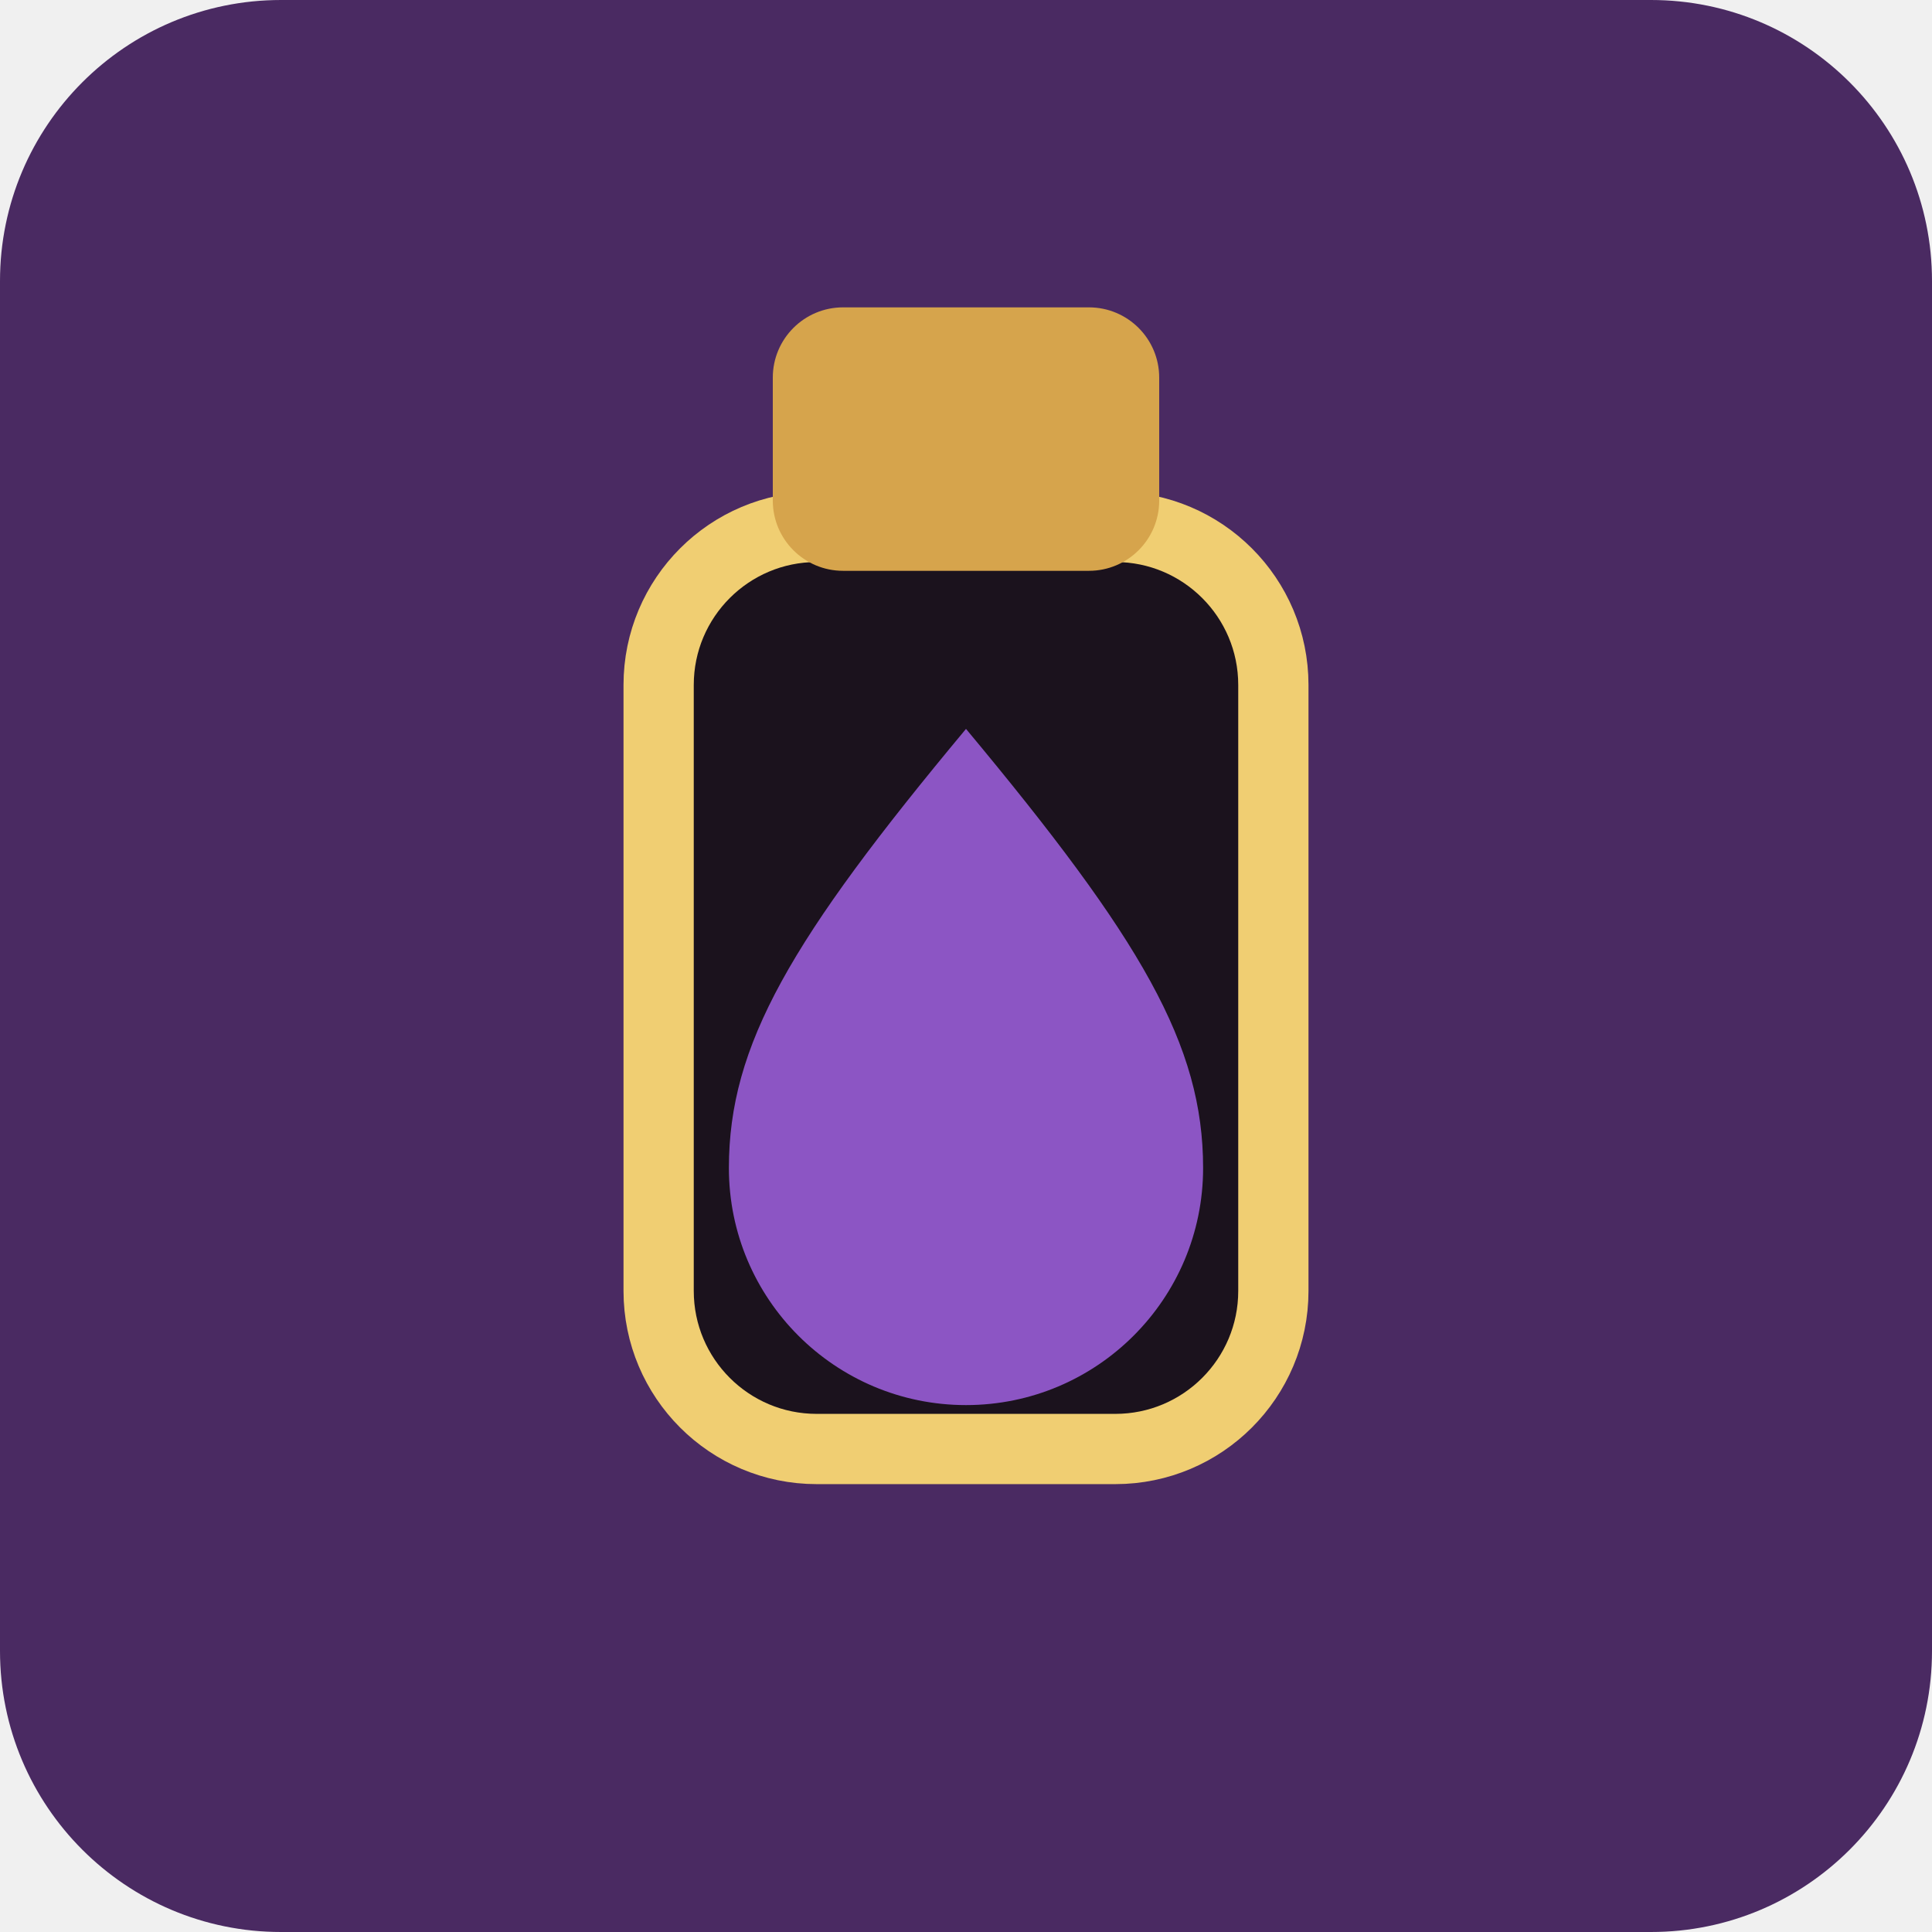
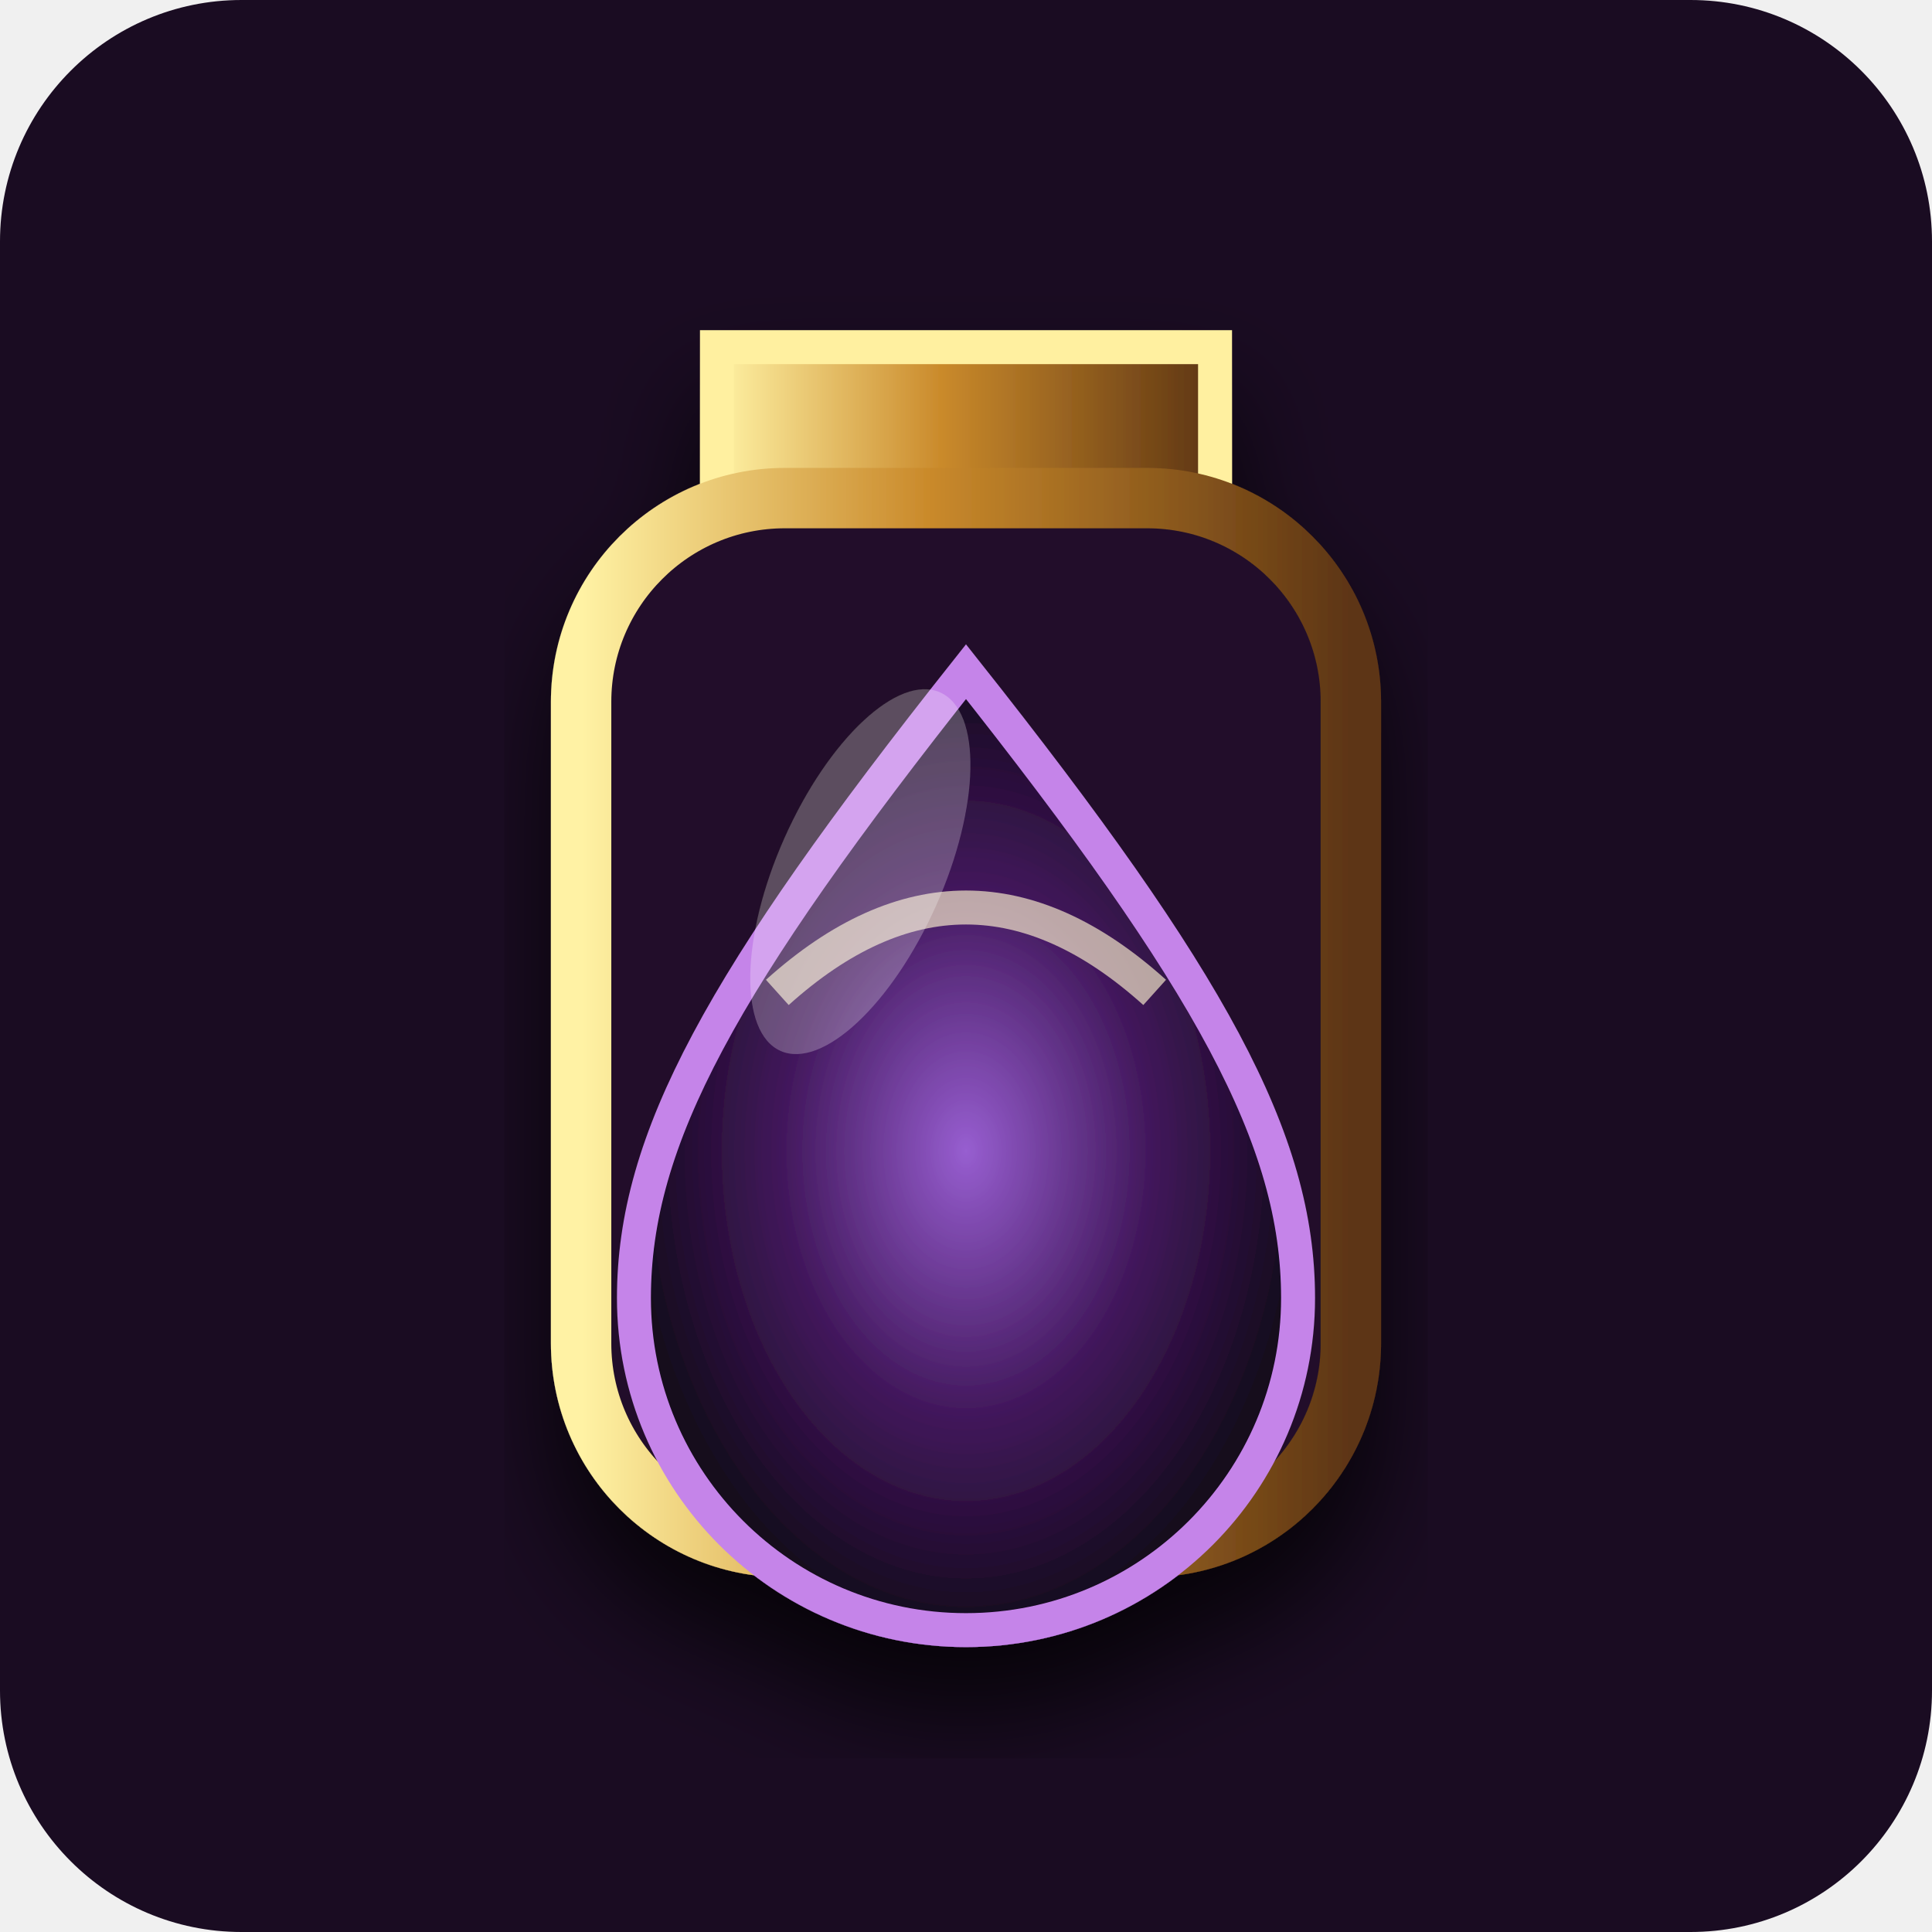
- <svg xmlns="http://www.w3.org/2000/svg" viewBox="0 0 220 220">
-   <rect width="220" height="220" rx="32" fill="#4a2a62" />
-   <rect x="75" y="60" width="70" height="105" rx="18" fill="#1b121d" stroke="#f0ce72" stroke-width="8" />
-   <rect x="88" y="35" width="44" height="30" rx="8" fill="#d6a44c" />
-   <path d="M110 83c20 24 27 36 27 50a27 27 0 1 1-54 0c0-14 7-26 27-50z" fill="#8c55c4" />
+ <svg xmlns="http://www.w3.org/2000/svg" viewBox="0 0 512 512">
+   <defs>
+     <radialGradient id="b">
+       <stop stop-color="#975ed0" />
+       <stop offset=".55" stop-color="#42185c" />
+       <stop offset="1" stop-color="#15081e" />
+     </radialGradient>
+     <linearGradient id="g">
+       <stop stop-color="#fff2a4" />
+       <stop offset=".45" stop-color="#ca8a2b" />
+       <stop offset="1" stop-color="#5d3513" />
+     </linearGradient>
+     <filter id="s">
+       <feDropShadow dx="0" dy="18" stdDeviation="14" flood-opacity=".75" />
+     </filter>
+   </defs>
+   <rect width="512" height="512" rx="64" fill="#1a0c22" />
+   <g filter="url(#s)">
+     <path d="M190 92h132v52H190z" fill="url(#g)" stroke="#fff0a0" stroke-width="9" />
+     <rect x="154" y="132" width="204" height="278" rx="54" fill="#241129" stroke="url(#g)" stroke-width="16" />
+     <path d="M256 178c65 82 88 124 88 166a88 88 0 1 1-176 0c0-42 23-84 88-166z" fill="url(#b)" stroke="#c584e9" stroke-width="9" />
+     <path d="M206 263q50-45 100 0" fill="none" stroke="#fff5d1" stroke-width="9" opacity=".65" />
+     <ellipse cx="228" cy="231" rx="22" ry="52" fill="#fff" opacity=".25" transform="rotate(24 228 231)" />
+   </g>
</svg>
